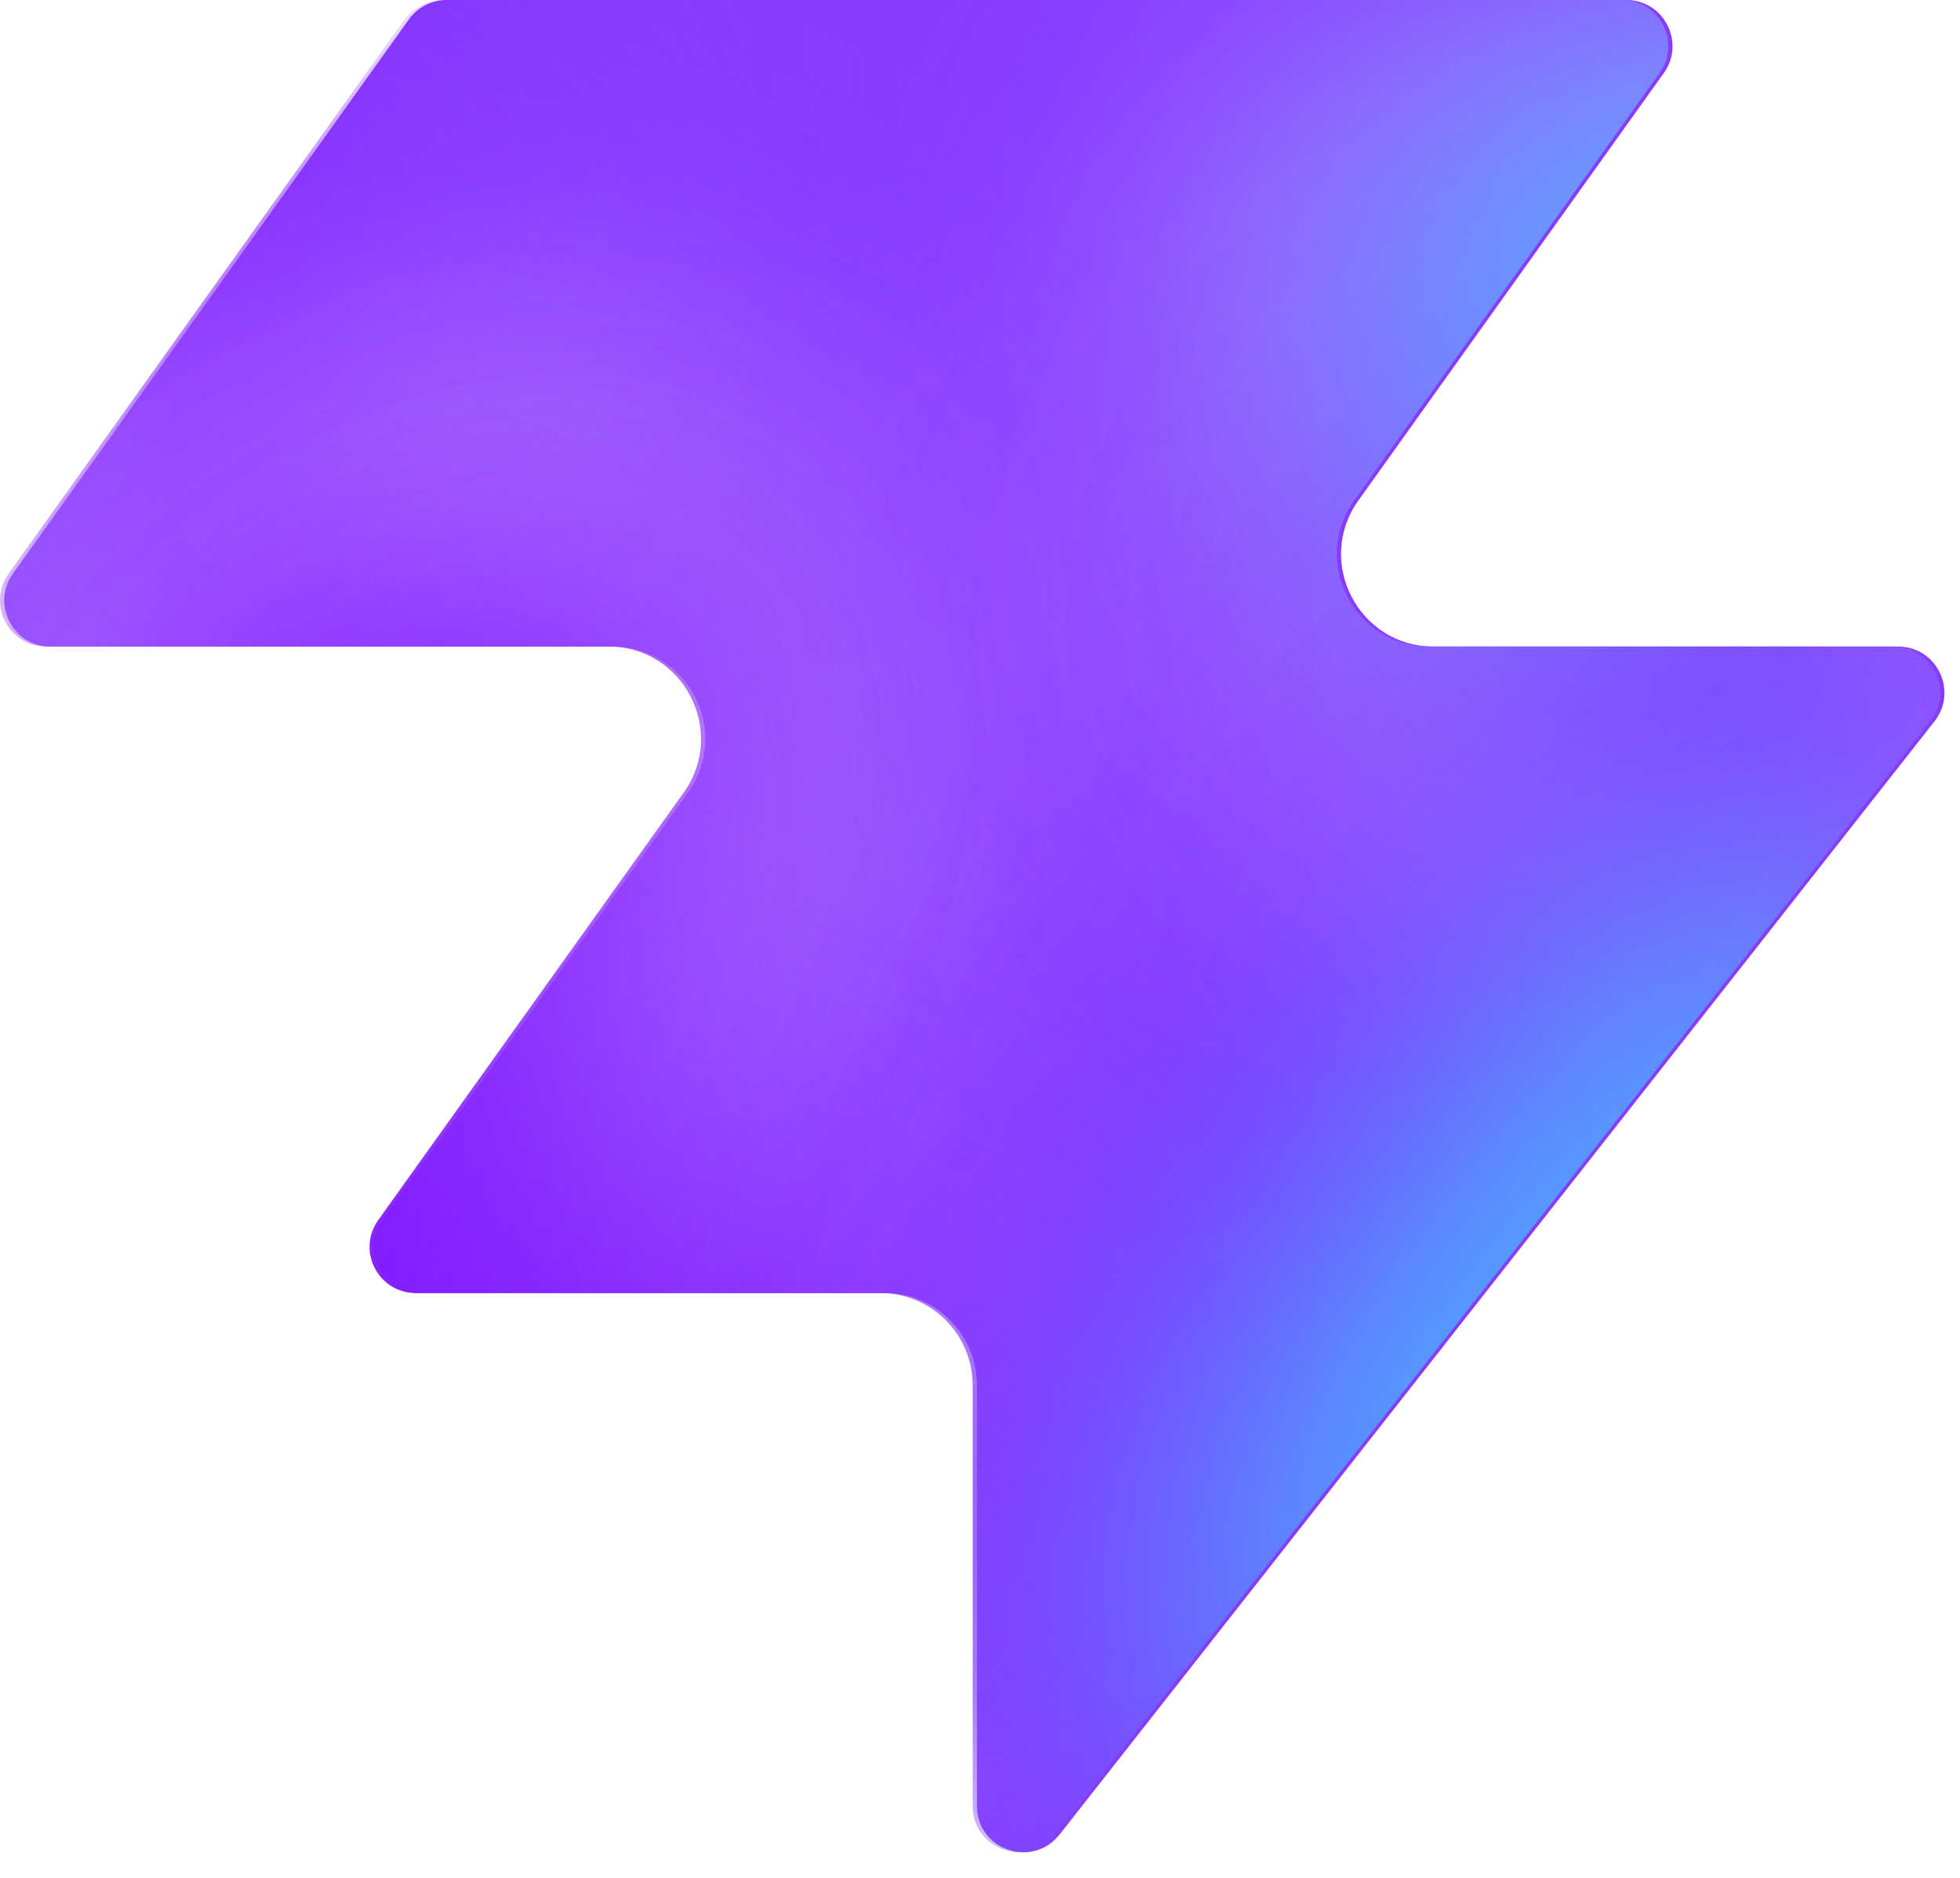
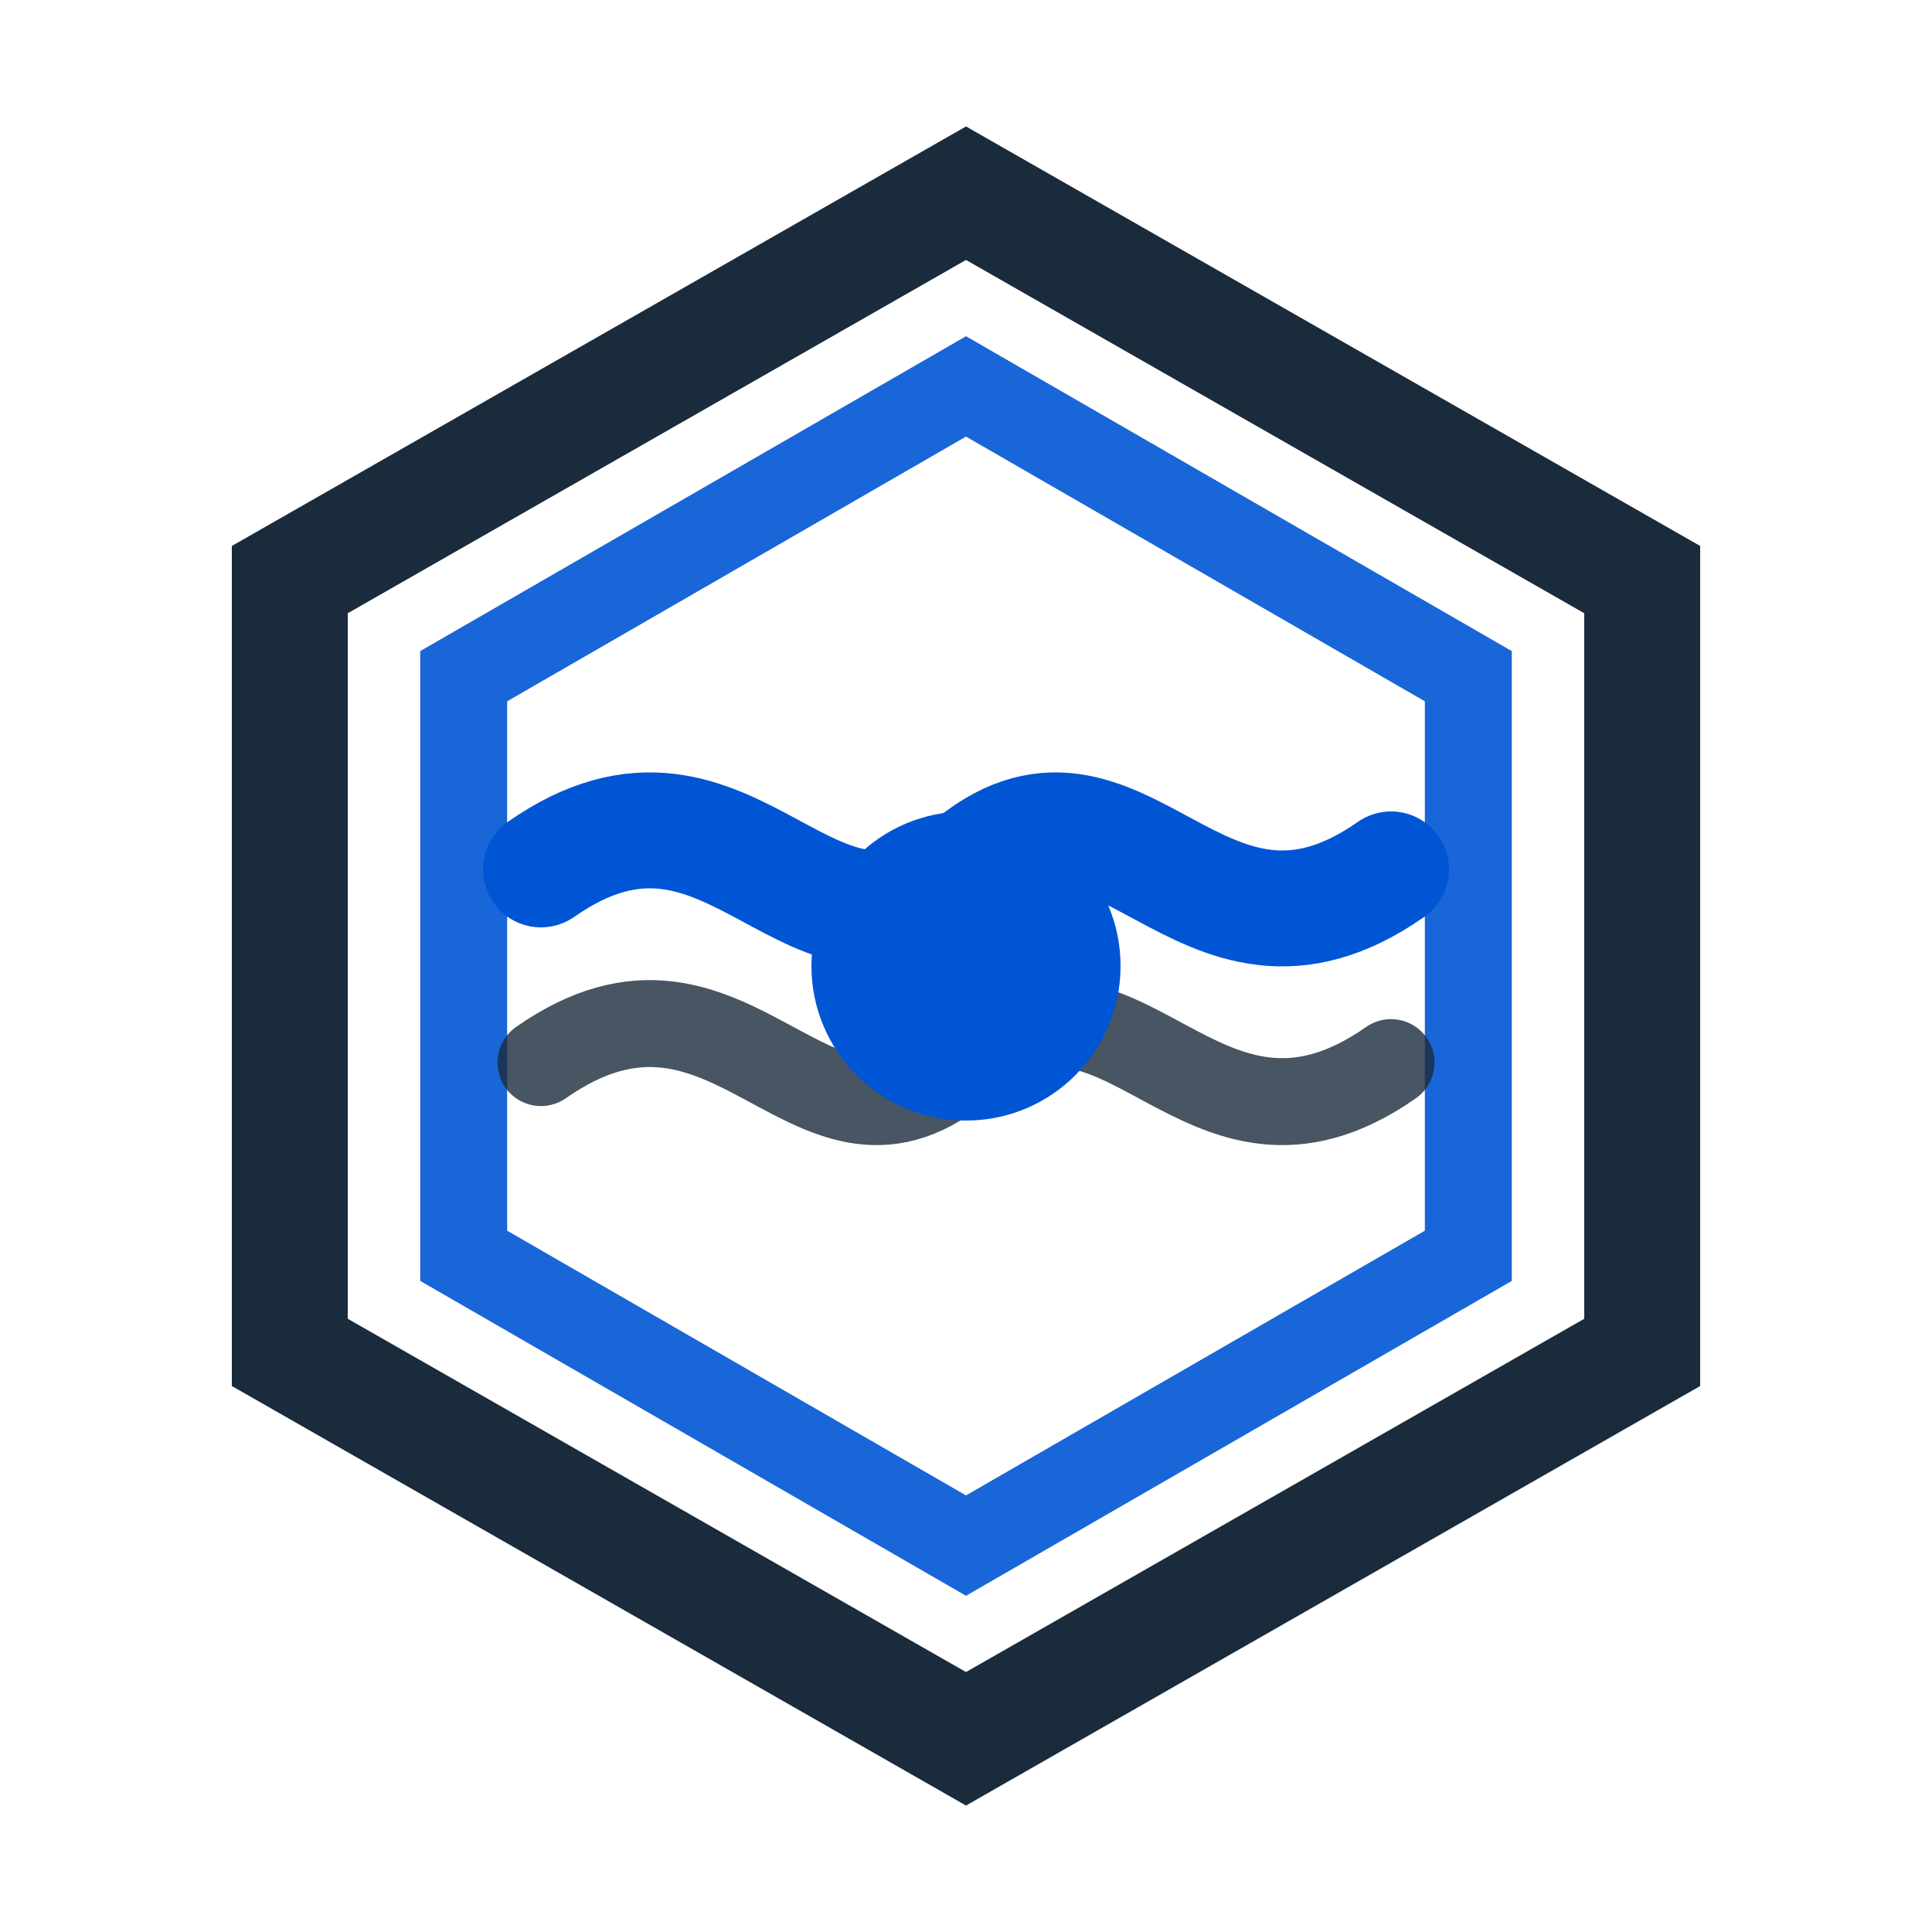
- <svg xmlns="http://www.w3.org/2000/svg" width="48" height="46" fill="none" viewBox="0 0 48 46">
-   <path fill="#863bff" d="M25.946 44.938c-.664.845-2.021.375-2.021-.698V33.937a2.26 2.26 0 0 0-2.262-2.262H10.287c-.92 0-1.456-1.04-.92-1.788l7.48-10.471c1.07-1.497 0-3.578-1.842-3.578H1.237c-.92 0-1.456-1.04-.92-1.788L10.013.474c.214-.297.556-.474.92-.474h28.894c.92 0 1.456 1.04.92 1.788l-7.48 10.471c-1.07 1.498 0 3.579 1.842 3.579h11.377c.943 0 1.473 1.088.89 1.83L25.947 44.94z" style="fill:#863bff;fill:color(display-p3 .525 .23 1);fill-opacity:1" />
-   <mask id="a" width="48" height="46" x="0" y="0" maskUnits="userSpaceOnUse" style="mask-type:alpha">
-     <path fill="#000" d="M25.842 44.938c-.664.844-2.021.375-2.021-.698V33.937a2.26 2.26 0 0 0-2.262-2.262H10.183c-.92 0-1.456-1.04-.92-1.788l7.48-10.471c1.07-1.498 0-3.579-1.842-3.579H1.133c-.92 0-1.456-1.04-.92-1.787L9.91.473c.214-.297.556-.474.92-.474h28.894c.92 0 1.456 1.04.92 1.788l-7.48 10.471c-1.07 1.498 0 3.578 1.842 3.578h11.377c.943 0 1.473 1.088.89 1.832L25.843 44.94z" style="fill:#000;fill-opacity:1" />
-   </mask>
-   <g mask="url(#a)">
-     <g filter="url(#b)">
-       <ellipse cx="5.508" cy="14.704" fill="#ede6ff" rx="5.508" ry="14.704" style="fill:#ede6ff;fill:color(display-p3 .927 .903 1);fill-opacity:1" transform="matrix(.00324 1 1 -.00324 -4.47 31.516)" />
-     </g>
-     <g filter="url(#c)">
-       <ellipse cx="10.399" cy="29.851" fill="#ede6ff" rx="10.399" ry="29.851" style="fill:#ede6ff;fill:color(display-p3 .927 .903 1);fill-opacity:1" transform="matrix(.00324 1 1 -.00324 -39.328 7.883)" />
-     </g>
-     <g filter="url(#d)">
-       <ellipse cx="5.508" cy="30.487" fill="#7e14ff" rx="5.508" ry="30.487" style="fill:#7e14ff;fill:color(display-p3 .492 .077 1);fill-opacity:1" transform="rotate(89.814 -25.913 -14.639)scale(1 -1)" />
-     </g>
-     <g filter="url(#e)">
-       <ellipse cx="5.508" cy="30.599" fill="#7e14ff" rx="5.508" ry="30.599" style="fill:#7e14ff;fill:color(display-p3 .492 .077 1);fill-opacity:1" transform="rotate(89.814 -32.644 -3.334)scale(1 -1)" />
-     </g>
-     <g filter="url(#f)">
-       <ellipse cx="5.508" cy="30.599" fill="#7e14ff" rx="5.508" ry="30.599" style="fill:#7e14ff;fill:color(display-p3 .492 .077 1);fill-opacity:1" transform="matrix(.00324 1 1 -.00324 -34.34 30.47)" />
-     </g>
-     <g filter="url(#g)">
-       <ellipse cx="14.072" cy="22.078" fill="#ede6ff" rx="14.072" ry="22.078" style="fill:#ede6ff;fill:color(display-p3 .927 .903 1);fill-opacity:1" transform="rotate(93.35 24.506 48.493)scale(-1 1)" />
-     </g>
-     <g filter="url(#h)">
-       <ellipse cx="3.47" cy="21.501" fill="#7e14ff" rx="3.47" ry="21.501" style="fill:#7e14ff;fill:color(display-p3 .492 .077 1);fill-opacity:1" transform="rotate(89.009 28.708 47.59)scale(-1 1)" />
-     </g>
-     <g filter="url(#i)">
-       <ellipse cx="3.47" cy="21.501" fill="#7e14ff" rx="3.47" ry="21.501" style="fill:#7e14ff;fill:color(display-p3 .492 .077 1);fill-opacity:1" transform="rotate(89.009 28.708 47.59)scale(-1 1)" />
-     </g>
-     <g filter="url(#j)">
-       <ellipse cx=".387" cy="8.972" fill="#7e14ff" rx="4.407" ry="29.108" style="fill:#7e14ff;fill:color(display-p3 .492 .077 1);fill-opacity:1" transform="rotate(39.51 .387 8.972)" />
-     </g>
-     <g filter="url(#k)">
-       <ellipse cx="47.523" cy="-6.092" fill="#7e14ff" rx="4.407" ry="29.108" style="fill:#7e14ff;fill:color(display-p3 .492 .077 1);fill-opacity:1" transform="rotate(37.892 47.523 -6.092)" />
-     </g>
-     <g filter="url(#l)">
-       <ellipse cx="41.412" cy="6.333" fill="#47bfff" rx="5.971" ry="9.665" style="fill:#47bfff;fill:color(display-p3 .28 .748 1);fill-opacity:1" transform="rotate(37.892 41.412 6.333)" />
-     </g>
-     <g filter="url(#m)">
-       <ellipse cx="-1.879" cy="38.332" fill="#7e14ff" rx="4.407" ry="29.108" style="fill:#7e14ff;fill:color(display-p3 .492 .077 1);fill-opacity:1" transform="rotate(37.892 -1.88 38.332)" />
-     </g>
-     <g filter="url(#n)">
-       <ellipse cx="-1.879" cy="38.332" fill="#7e14ff" rx="4.407" ry="29.108" style="fill:#7e14ff;fill:color(display-p3 .492 .077 1);fill-opacity:1" transform="rotate(37.892 -1.88 38.332)" />
-     </g>
-     <g filter="url(#o)">
-       <ellipse cx="35.651" cy="29.907" fill="#7e14ff" rx="4.407" ry="29.108" style="fill:#7e14ff;fill:color(display-p3 .492 .077 1);fill-opacity:1" transform="rotate(37.892 35.651 29.907)" />
-     </g>
-     <g filter="url(#p)">
-       <ellipse cx="38.418" cy="32.4" fill="#47bfff" rx="5.971" ry="15.297" style="fill:#47bfff;fill:color(display-p3 .28 .748 1);fill-opacity:1" transform="rotate(37.892 38.418 32.4)" />
-     </g>
-   </g>
-   <defs>
-     <filter id="b" width="60.045" height="41.654" x="-19.77" y="16.149" color-interpolation-filters="sRGB" filterUnits="userSpaceOnUse">
-       <feFlood flood-opacity="0" result="BackgroundImageFix" />
-       <feBlend in="SourceGraphic" in2="BackgroundImageFix" result="shape" />
-       <feGaussianBlur result="effect1_foregroundBlur_2002_17158" stdDeviation="7.659" />
-     </filter>
-     <filter id="c" width="90.34" height="51.437" x="-54.613" y="-7.533" color-interpolation-filters="sRGB" filterUnits="userSpaceOnUse">
-       <feFlood flood-opacity="0" result="BackgroundImageFix" />
-       <feBlend in="SourceGraphic" in2="BackgroundImageFix" result="shape" />
-       <feGaussianBlur result="effect1_foregroundBlur_2002_17158" stdDeviation="7.659" />
-     </filter>
-     <filter id="d" width="79.355" height="29.4" x="-49.64" y="2.03" color-interpolation-filters="sRGB" filterUnits="userSpaceOnUse">
-       <feFlood flood-opacity="0" result="BackgroundImageFix" />
-       <feBlend in="SourceGraphic" in2="BackgroundImageFix" result="shape" />
-       <feGaussianBlur result="effect1_foregroundBlur_2002_17158" stdDeviation="4.596" />
-     </filter>
-     <filter id="e" width="79.579" height="29.4" x="-45.045" y="20.029" color-interpolation-filters="sRGB" filterUnits="userSpaceOnUse">
-       <feFlood flood-opacity="0" result="BackgroundImageFix" />
-       <feBlend in="SourceGraphic" in2="BackgroundImageFix" result="shape" />
-       <feGaussianBlur result="effect1_foregroundBlur_2002_17158" stdDeviation="4.596" />
-     </filter>
-     <filter id="f" width="79.579" height="29.4" x="-43.513" y="21.178" color-interpolation-filters="sRGB" filterUnits="userSpaceOnUse">
-       <feFlood flood-opacity="0" result="BackgroundImageFix" />
-       <feBlend in="SourceGraphic" in2="BackgroundImageFix" result="shape" />
-       <feGaussianBlur result="effect1_foregroundBlur_2002_17158" stdDeviation="4.596" />
-     </filter>
-     <filter id="g" width="74.749" height="58.852" x="15.756" y="-17.901" color-interpolation-filters="sRGB" filterUnits="userSpaceOnUse">
-       <feFlood flood-opacity="0" result="BackgroundImageFix" />
-       <feBlend in="SourceGraphic" in2="BackgroundImageFix" result="shape" />
-       <feGaussianBlur result="effect1_foregroundBlur_2002_17158" stdDeviation="7.659" />
-     </filter>
-     <filter id="h" width="61.377" height="25.362" x="23.548" y="2.284" color-interpolation-filters="sRGB" filterUnits="userSpaceOnUse">
-       <feFlood flood-opacity="0" result="BackgroundImageFix" />
-       <feBlend in="SourceGraphic" in2="BackgroundImageFix" result="shape" />
-       <feGaussianBlur result="effect1_foregroundBlur_2002_17158" stdDeviation="4.596" />
-     </filter>
-     <filter id="i" width="61.377" height="25.362" x="23.548" y="2.284" color-interpolation-filters="sRGB" filterUnits="userSpaceOnUse">
-       <feFlood flood-opacity="0" result="BackgroundImageFix" />
-       <feBlend in="SourceGraphic" in2="BackgroundImageFix" result="shape" />
-       <feGaussianBlur result="effect1_foregroundBlur_2002_17158" stdDeviation="4.596" />
-     </filter>
-     <filter id="j" width="56.045" height="63.649" x="-27.636" y="-22.853" color-interpolation-filters="sRGB" filterUnits="userSpaceOnUse">
-       <feFlood flood-opacity="0" result="BackgroundImageFix" />
-       <feBlend in="SourceGraphic" in2="BackgroundImageFix" result="shape" />
-       <feGaussianBlur result="effect1_foregroundBlur_2002_17158" stdDeviation="4.596" />
-     </filter>
-     <filter id="k" width="54.814" height="64.646" x="20.116" y="-38.415" color-interpolation-filters="sRGB" filterUnits="userSpaceOnUse">
-       <feFlood flood-opacity="0" result="BackgroundImageFix" />
-       <feBlend in="SourceGraphic" in2="BackgroundImageFix" result="shape" />
-       <feGaussianBlur result="effect1_foregroundBlur_2002_17158" stdDeviation="4.596" />
-     </filter>
-     <filter id="l" width="33.541" height="35.313" x="24.641" y="-11.323" color-interpolation-filters="sRGB" filterUnits="userSpaceOnUse">
-       <feFlood flood-opacity="0" result="BackgroundImageFix" />
-       <feBlend in="SourceGraphic" in2="BackgroundImageFix" result="shape" />
-       <feGaussianBlur result="effect1_foregroundBlur_2002_17158" stdDeviation="4.596" />
-     </filter>
-     <filter id="m" width="54.814" height="64.646" x="-29.286" y="6.009" color-interpolation-filters="sRGB" filterUnits="userSpaceOnUse">
-       <feFlood flood-opacity="0" result="BackgroundImageFix" />
-       <feBlend in="SourceGraphic" in2="BackgroundImageFix" result="shape" />
-       <feGaussianBlur result="effect1_foregroundBlur_2002_17158" stdDeviation="4.596" />
-     </filter>
-     <filter id="n" width="54.814" height="64.646" x="-29.286" y="6.009" color-interpolation-filters="sRGB" filterUnits="userSpaceOnUse">
-       <feFlood flood-opacity="0" result="BackgroundImageFix" />
-       <feBlend in="SourceGraphic" in2="BackgroundImageFix" result="shape" />
-       <feGaussianBlur result="effect1_foregroundBlur_2002_17158" stdDeviation="4.596" />
-     </filter>
-     <filter id="o" width="54.814" height="64.646" x="8.244" y="-2.416" color-interpolation-filters="sRGB" filterUnits="userSpaceOnUse">
-       <feFlood flood-opacity="0" result="BackgroundImageFix" />
-       <feBlend in="SourceGraphic" in2="BackgroundImageFix" result="shape" />
-       <feGaussianBlur result="effect1_foregroundBlur_2002_17158" stdDeviation="4.596" />
-     </filter>
-     <filter id="p" width="39.409" height="43.623" x="18.713" y="10.588" color-interpolation-filters="sRGB" filterUnits="userSpaceOnUse">
-       <feFlood flood-opacity="0" result="BackgroundImageFix" />
-       <feBlend in="SourceGraphic" in2="BackgroundImageFix" result="shape" />
-       <feGaussianBlur result="effect1_foregroundBlur_2002_17158" stdDeviation="4.596" />
-     </filter>
-   </defs>
+ <svg xmlns="http://www.w3.org/2000/svg" viewBox="0 0 100 100">
+   <style>
+     polygon.outer { stroke: #1A2B3C; }
+     path.wave-white { stroke: #1A2B3C; }
+     @media (prefers-color-scheme: dark) {
+       polygon.outer { stroke: #F8F8F8; }
+       path.wave-white { stroke: #F8F8F8; }
+     }
+   </style>
+   <polygon class="outer" points="50,10 85,30 85,70 50,90 15,70 15,30" fill="none" stroke-width="6" />
+   <polygon points="50,20 76,35 76,65 50,80 24,65 24,35" fill="none" stroke="#0055D4" stroke-width="4.5" opacity="0.9" />
+   <path d="M 28,45 C 38,38 42,52 50,45 C 58,38 62,52 72,45" fill="none" stroke="#0055D4" stroke-width="6" stroke-linecap="round" />
+   <path class="wave-white" d="M 28,55 C 38,48 42,62 50,55 C 58,48 62,62 72,55" fill="none" stroke-width="4.5" stroke-linecap="round" opacity="0.8" />
+   <circle cx="50" cy="50" r="8" fill="#0055D4" />
</svg>
